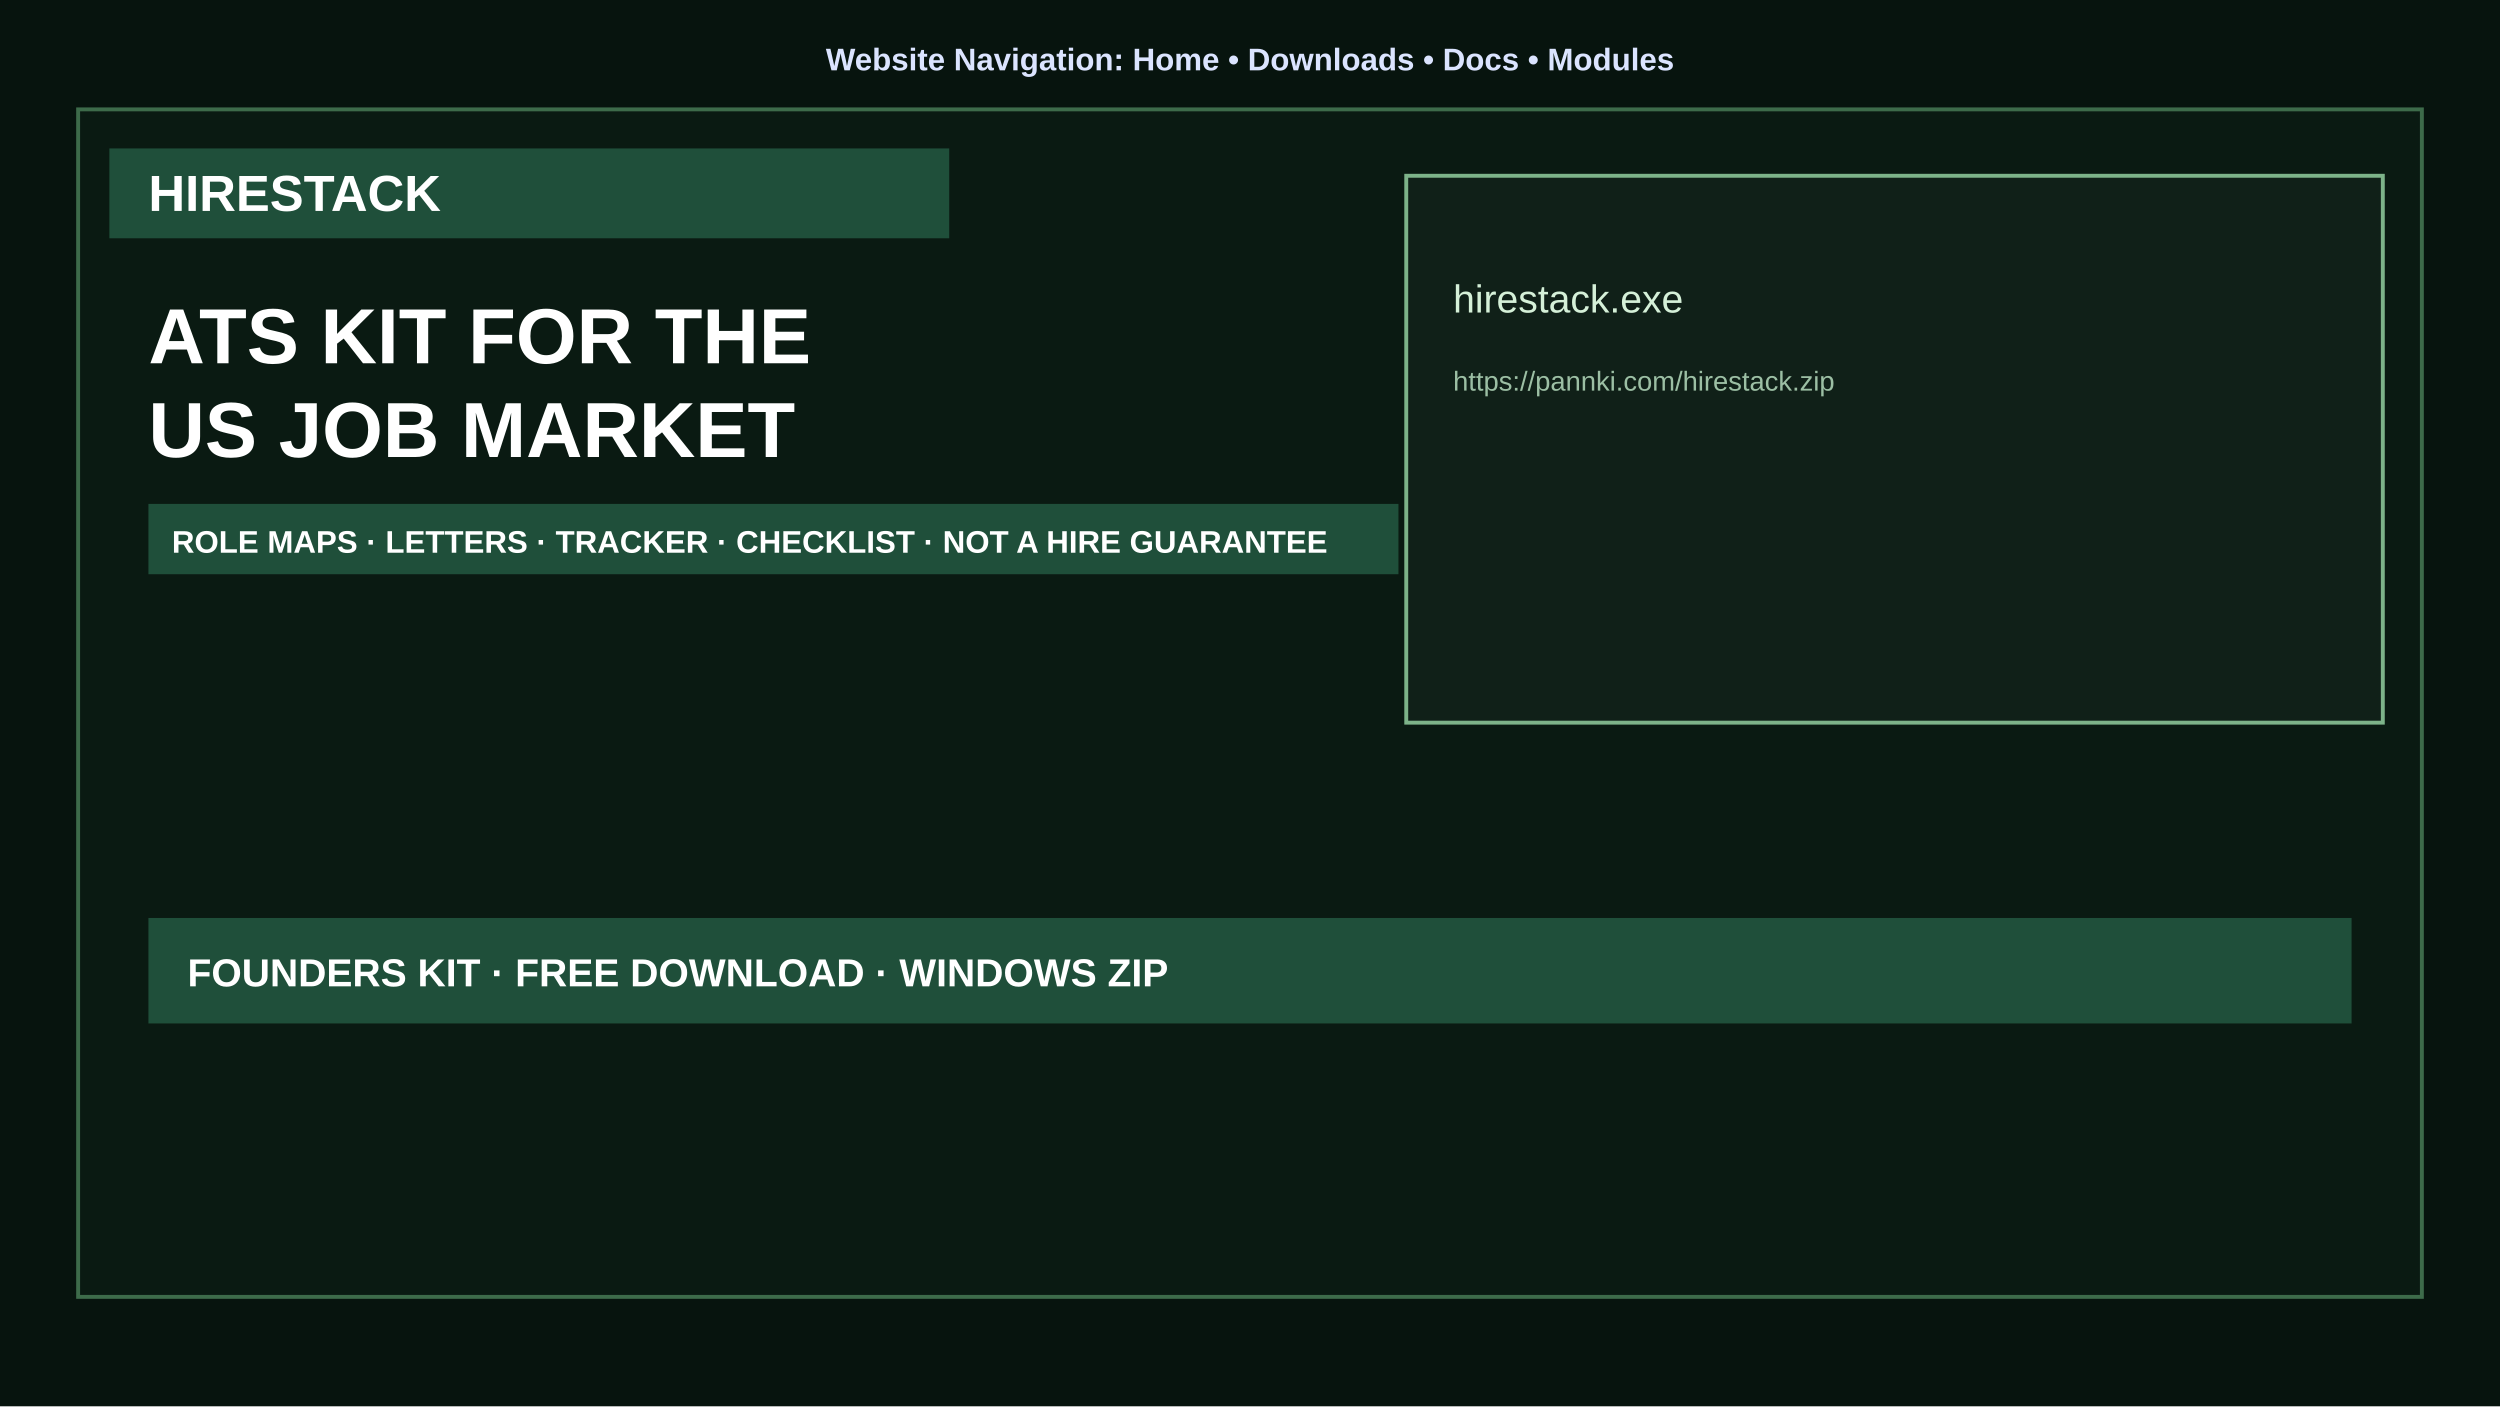
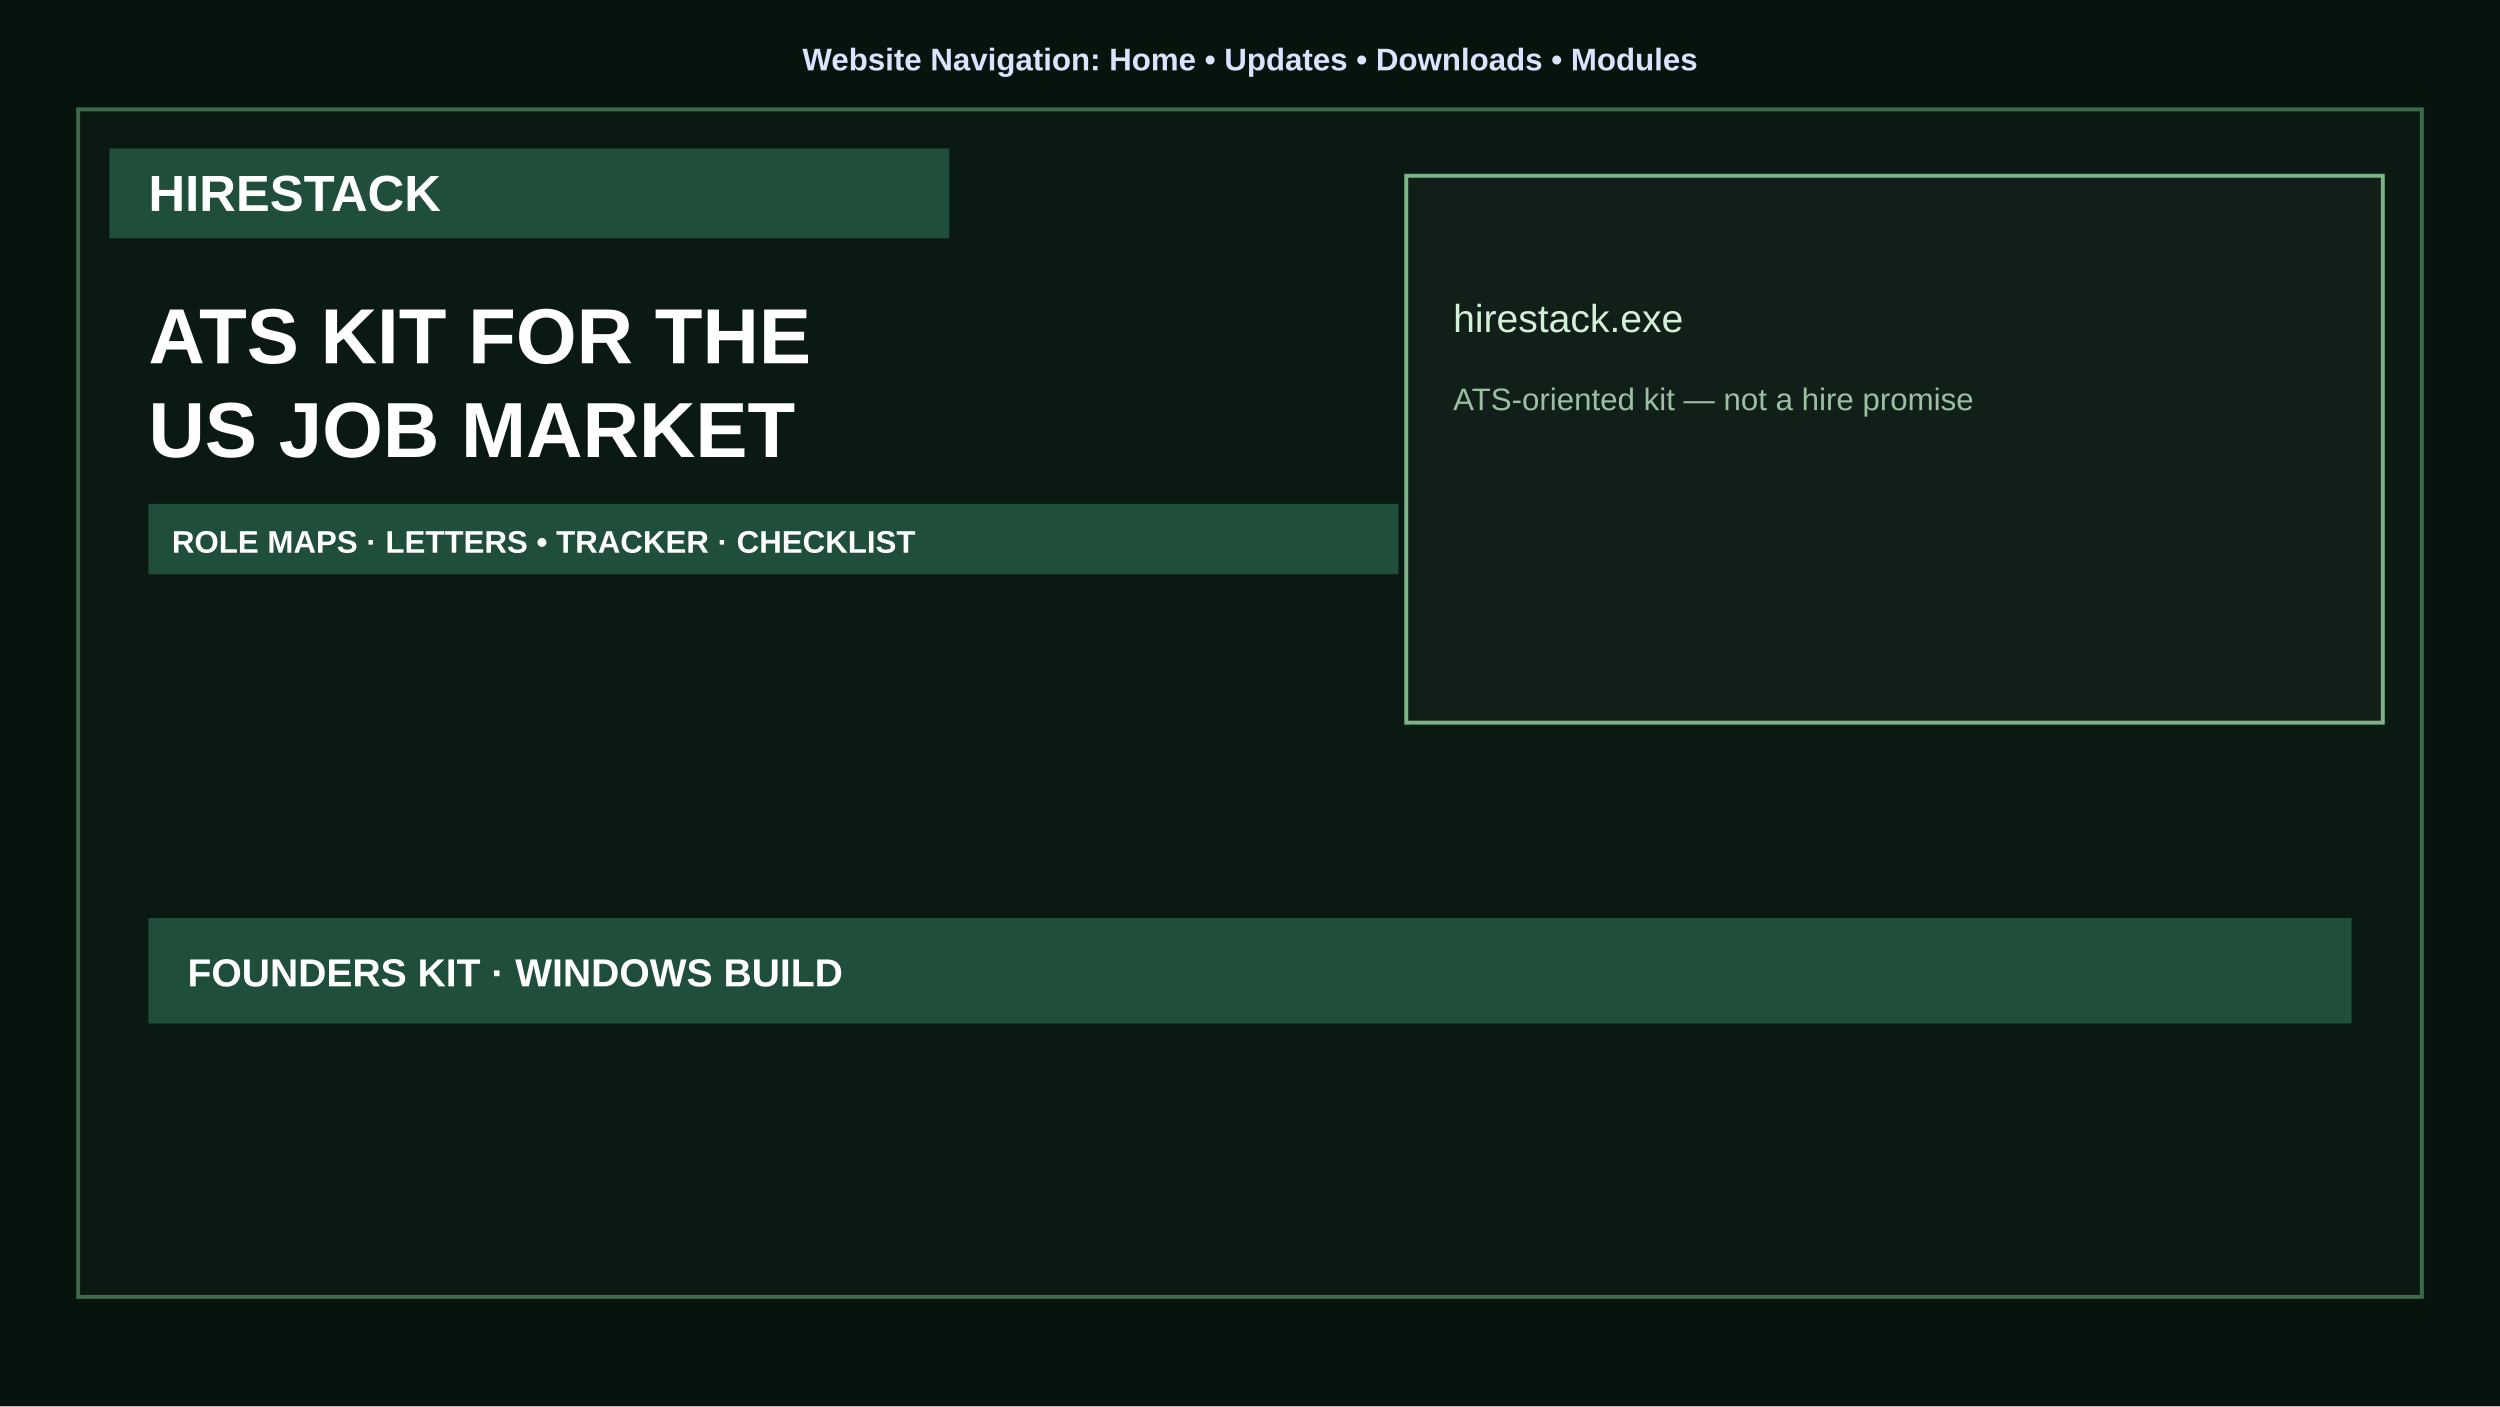
<svg xmlns="http://www.w3.org/2000/svg" width="1280" height="720" viewBox="0 0 1280 720">
  <rect width="1280" height="720" fill="#07140e" />
-   <text x="640" y="36" text-anchor="middle" fill="#dbe4ff" font-family="Arial" font-size="16" font-weight="700">Website Navigation: Home • Downloads • Docs • Modules</text>
+   <text x="640" y="36" text-anchor="middle" fill="#dbe4ff" font-family="Arial,sans-serif" font-size="16" font-weight="700">Website Navigation: Home • Updates • Downloads • Modules</text>
  <rect x="40" y="56" width="1200" height="608" fill="#0a1a12" stroke="#3d6b4a" stroke-width="2" />
  <rect x="56" y="76" width="430" height="46" fill="#1f4f3a" />
-   <text x="76" y="108" fill="#fff" font-family="Arial" font-size="26" font-weight="700">HIRESTACK</text>
-   <text x="76" y="186" fill="#fff" font-family="Arial" font-size="40" font-weight="700">ATS KIT FOR THE</text>
-   <text x="76" y="234" fill="#fff" font-family="Arial" font-size="40" font-weight="700">US JOB MARKET</text>
+   <text x="76" y="108" fill="#fff" font-family="Arial,sans-serif" font-size="26" font-weight="700">HIRESTACK</text>
+   <text x="76" y="186" fill="#fff" font-family="Arial,sans-serif" font-size="40" font-weight="700">ATS KIT FOR THE</text>
+   <text x="76" y="234" fill="#fff" font-family="Arial,sans-serif" font-size="40" font-weight="700">US JOB MARKET</text>
  <rect x="76" y="258" width="640" height="36" fill="#1f4f3a" />
-   <text x="88" y="283" fill="#fff" font-family="Arial" font-size="16" font-weight="700">ROLE MAPS · LETTERS · TRACKER · CHECKLIST · NOT A HIRE GUARANTEE</text>
+   <text x="88" y="283" fill="#fff" font-family="Arial,sans-serif" font-size="16" font-weight="700">ROLE MAPS · LETTERS • TRACKER · CHECKLIST</text>
  <rect x="720" y="90" width="500" height="280" fill="#102018" stroke="#7db389" stroke-width="2" />
-   <text x="744" y="160" fill="#d5f0d8" font-family="Arial" font-size="20">hirestack.exe</text>
-   <text x="744" y="200" fill="#9cbfa4" font-family="Arial" font-size="14">https://pannki.com/hirestack.zip</text>
+   <text x="744" y="170" fill="#d5f0d8" font-family="Arial,sans-serif" font-size="20">hirestack.exe</text>
+   <text x="744" y="210" fill="#9cbfa4" font-family="Arial,sans-serif" font-size="16">ATS-oriented kit — not a hire promise</text>
  <rect x="76" y="470" width="1128" height="54" fill="#1f4f3a" />
-   <text x="96" y="505" fill="#fff" font-family="Arial" font-size="20" font-weight="700">FOUNDERS KIT · FREE DOWNLOAD · WINDOWS ZIP</text>
+   <text x="96" y="505" fill="#fff" font-family="Arial,sans-serif" font-size="20" font-weight="700">FOUNDERS KIT · WINDOWS BUILD</text>
</svg>
